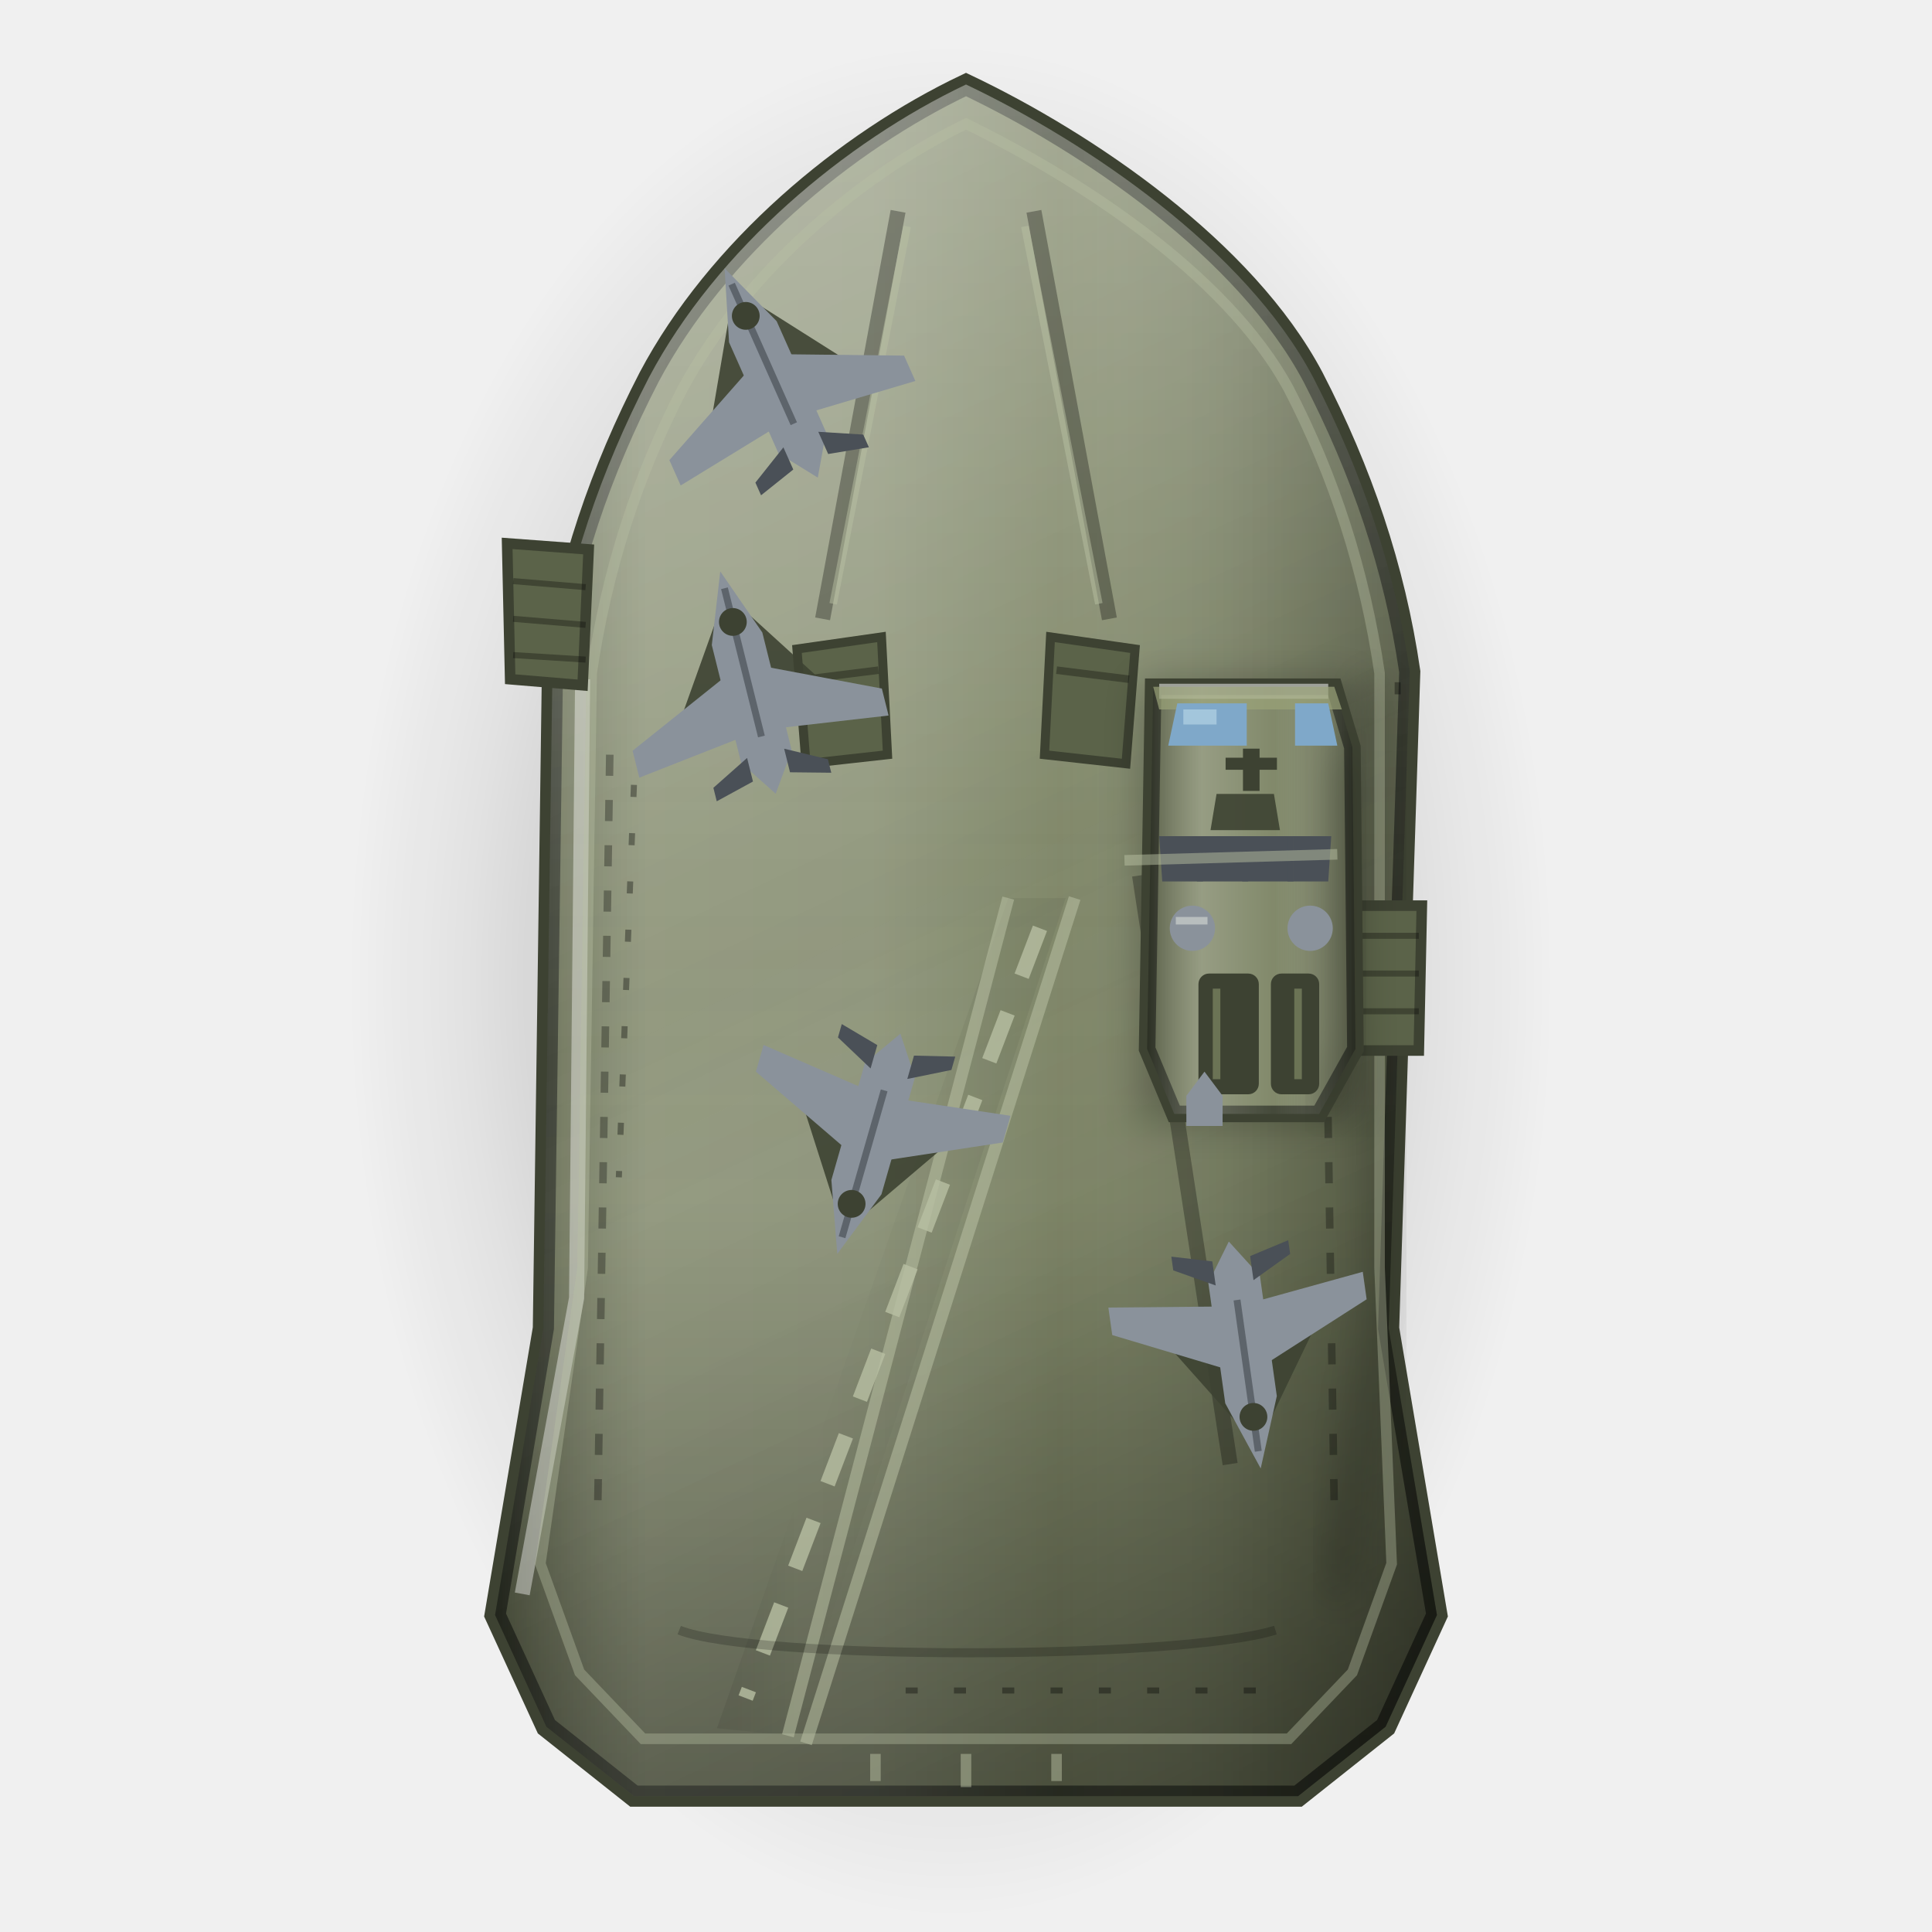
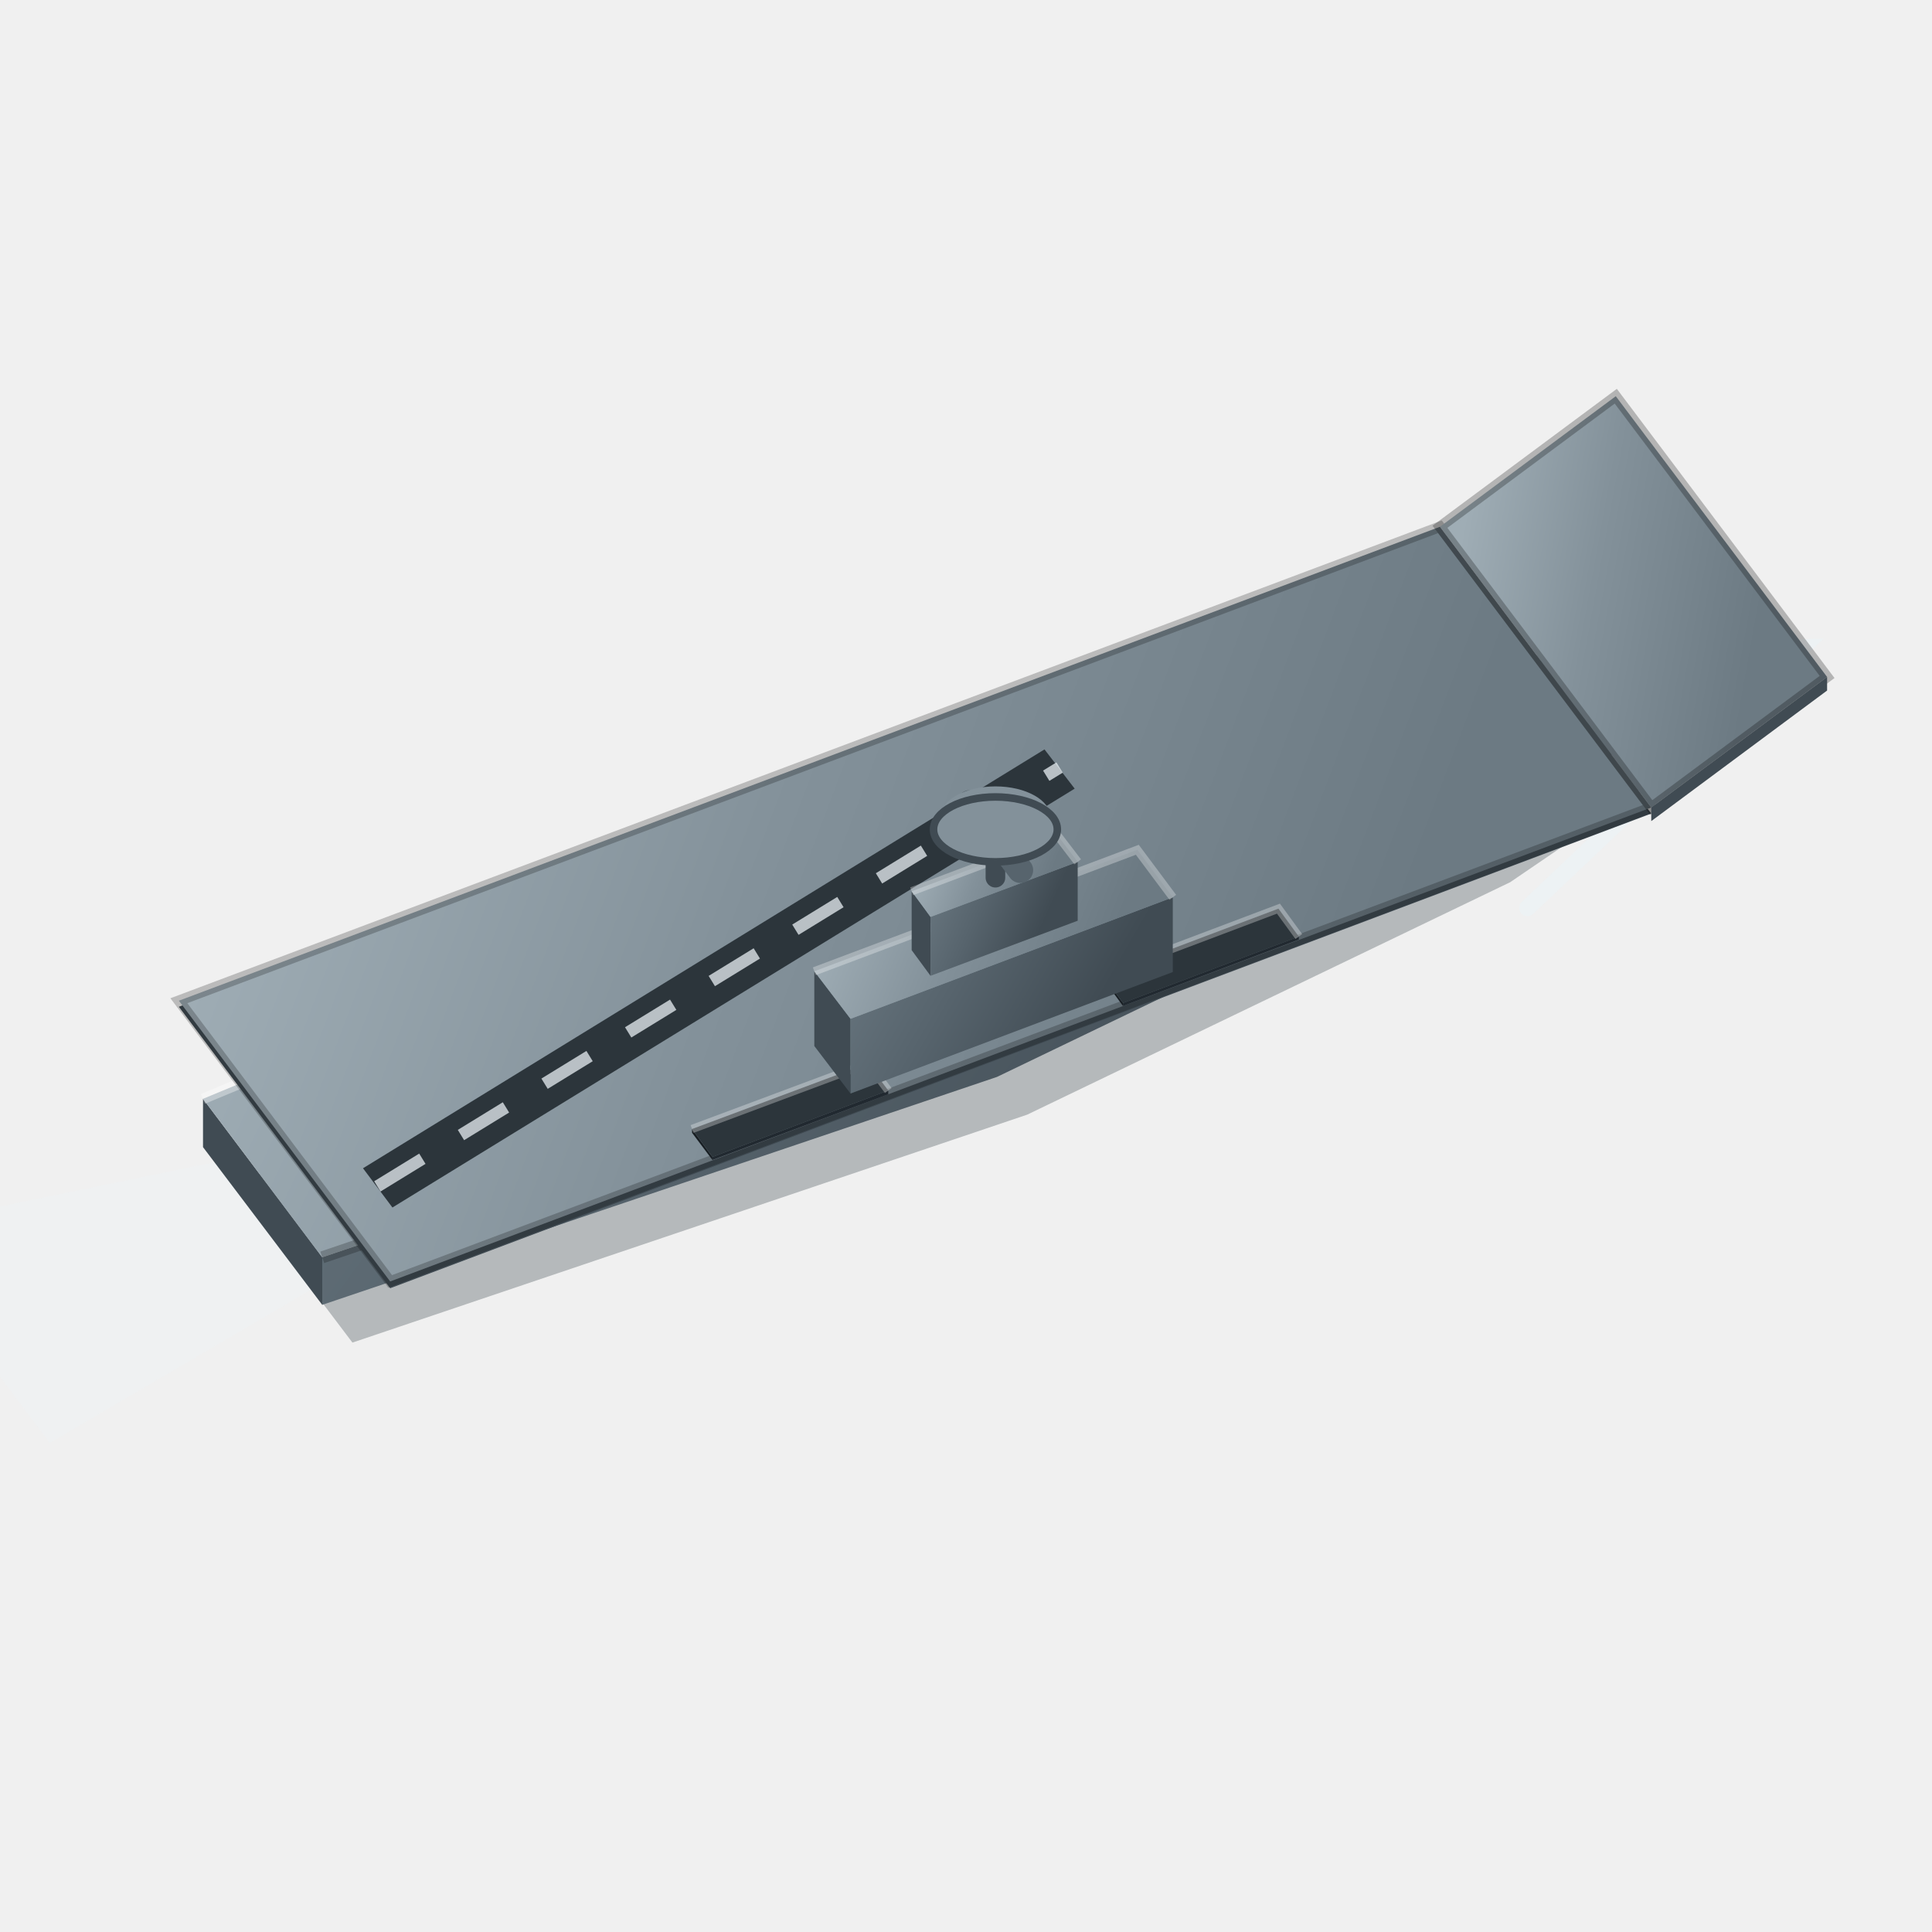
- <svg xmlns="http://www.w3.org/2000/svg" viewBox="0 0 128 128" width="128" height="128">
+ <svg xmlns="http://www.w3.org/2000/svg" viewBox="0 0 256 256">
  <defs>
-     <style>
-     .base{fill:#7c8464}.shade{fill:#5b6349}.dark{fill:#3d4232}.light{fill:#9aa378}.hi{fill:#b8bfa2}
-     .metal{fill:#6a7077}.metalS{fill:#8a929b}.metalL{fill:#4a5057}
-     .glass{fill:#7fa8c9}.glassL{fill:#a9cbdf}.rubber{fill:#2b2e28}
-   </style>
-     <filter id="f1" x="-40%" y="-40%" width="180%" height="180%">
-       <feGaussianBlur stdDeviation="1.3" />
-     </filter>
-     <filter id="f2" x="-60%" y="-60%" width="220%" height="220%">
-       <feGaussianBlur stdDeviation="2.4" />
-     </filter>
-     <radialGradient id="gs" cx=".5" cy=".5" r=".5">
-       <stop offset="0" stop-color="#000" stop-opacity=".36" />
-       <stop offset=".5" stop-color="#000" stop-opacity=".18" />
-       <stop offset=".8" stop-color="#000" stop-opacity=".06" />
-       <stop offset="1" stop-color="#000" stop-opacity="0" />
-     </radialGradient>
-     <linearGradient id="g1" gradientUnits="userSpaceOnUse" x1="33" y1="66" x2="95" y2="66">
-       <stop offset="0" stop-color="#000" stop-opacity=".28" />
-       <stop offset=".16" stop-color="#fff" stop-opacity=".18" />
-       <stop offset=".4" stop-color="#fff" stop-opacity=".16" />
-       <stop offset=".6" stop-color="#fff" stop-opacity=".02" />
-       <stop offset=".84" stop-color="#000" stop-opacity=".14" />
-       <stop offset="1" stop-color="#000" stop-opacity=".36" />
+     <linearGradient id="g-deck" x1="0.12" y1="0" x2="0.9" y2="0.15">
+       <stop offset="0" stop-color="#9fadb5" />
+       <stop offset="0.45" stop-color="#83919a" />
+       <stop offset="1" stop-color="#6c7a83" />
    </linearGradient>
-     <linearGradient id="g2" gradientUnits="userSpaceOnUse" x1="64" y1="6" x2="64" y2="119">
-       <stop offset="0" stop-color="#fff" stop-opacity=".2" />
-       <stop offset=".4" stop-color="#fff" stop-opacity=".04" />
-       <stop offset=".65" stop-color="#000" stop-opacity="0" />
-       <stop offset="1" stop-color="#000" stop-opacity=".26" />
+     <linearGradient id="g-side" x1="0" y1="0" x2="0.85" y2="0.3">
+       <stop offset="0" stop-color="#6c7a83" />
+       <stop offset="0.5" stop-color="#57646d" />
+       <stop offset="1" stop-color="#404b53" />
    </linearGradient>
-     <linearGradient id="g5" gradientUnits="userSpaceOnUse" x1="42" y1="12" x2="90" y2="114">
-       <stop offset="0" stop-color="#fff" stop-opacity=".14" />
-       <stop offset=".45" stop-color="#fff" stop-opacity="0" />
-       <stop offset=".75" stop-color="#000" stop-opacity=".08" />
-       <stop offset="1" stop-color="#000" stop-opacity=".24" />
-     </linearGradient>
-     <linearGradient id="g3" gradientUnits="userSpaceOnUse" x1="76" y1="60" x2="90" y2="60">
-       <stop offset="0" stop-color="#000" stop-opacity=".28" />
-       <stop offset=".26" stop-color="#fff" stop-opacity=".2" />
-       <stop offset=".6" stop-color="#fff" stop-opacity=".04" />
-       <stop offset="1" stop-color="#000" stop-opacity=".34" />
-     </linearGradient>
-     <radialGradient id="g6" cx=".4" cy=".34" r=".8">
-       <stop offset="0" stop-color="#fff" stop-opacity=".34" />
-       <stop offset=".45" stop-color="#fff" stop-opacity=".06" />
-       <stop offset="1" stop-color="#000" stop-opacity=".3" />
-     </radialGradient>
-     <linearGradient id="g4" gradientUnits="userSpaceOnUse" x1="40" y1="88" x2="66" y2="88">
-       <stop offset="0" stop-color="#000" stop-opacity=".18" />
-       <stop offset=".5" stop-color="#000" stop-opacity="0" />
-       <stop offset="1" stop-color="#000" stop-opacity=".05" />
+     <linearGradient id="g-metal" x1="0" y1="0" x2="0.3" y2="1">
+       <stop offset="0" stop-color="#dfe5ea" />
+       <stop offset="0.5" stop-color="#9aa4ad" />
+       <stop offset="1" stop-color="#5d666e" />
    </linearGradient>
  </defs>
-   <ellipse cx="63" cy="65" rx="40" ry="63" fill="url(#gs)" />
-   <path class="shade" d="M64 8 C55 12 46 20 41.5 30 L40.5 46 L40 100 L44 112 L52 118.8 L76 118.8 L84 112 L88 100 L87.5 46 L86.5 30 C82 20 73 12 64 8 Z" stroke="#3d4232" stroke-width="1.2" />
-   <path class="base" d="M64 5.6 C56 9.4 47.5 16.5 43 25 C39.8 31.2 37.6 37.6 36.6 44.5 L36 88 L32.8 107 L36.2 114.4 L42 119 L86 119 L91.8 114.4 L95.2 107 L92 88 L93.4 44.5 C92.4 37.6 90.2 31.2 87 25 C82.5 16.5 72 9.4 64 5.6 Z" stroke="#3d4232" stroke-width="1.4" />
-   <path d="M64 5.6 C56 9.4 47.5 16.5 43 25 C39.8 31.2 37.6 37.6 36.6 44.5 L36 88 L32.8 107 L36.2 114.4 L42 119 L86 119 L91.8 114.4 L95.2 107 L92 88 L93.4 44.5 C92.4 37.6 90.2 31.2 87 25 C82.5 16.5 72 9.4 64 5.6 Z" fill="url(#g1)" />
-   <path d="M64 5.6 C56 9.4 47.5 16.5 43 25 C39.8 31.2 37.6 37.6 36.6 44.5 L36 88 L32.8 107 L36.2 114.4 L42 119 L86 119 L91.8 114.4 L95.2 107 L92 88 L93.4 44.5 C92.4 37.6 90.2 31.2 87 25 C82.5 16.5 72 9.4 64 5.6 Z" fill="url(#g2)" />
-   <path d="M64 5.6 C56 9.4 47.5 16.5 43 25 C39.8 31.2 37.6 37.6 36.6 44.5 L36 88 L32.8 107 L36.2 114.4 L42 119 L86 119 L91.8 114.4 L95.2 107 L92 88 L93.4 44.5 C92.4 37.6 90.2 31.2 87 25 C82.5 16.5 72 9.4 64 5.6 Z" fill="url(#g5)" />
-   <path d="M38.6 45 L38.2 86 L34.6 105.6" stroke="#fff" stroke-width="1" opacity=".4" fill="none" />
-   <path d="M91.2 45 L91.8 86 L88.4 105.6" stroke="#000" stroke-width="1.6" opacity=".24" fill="none" filter="url(#f1)" />
-   <path d="M64 8.2 C57 11.6 49.4 18 45.2 25.8 C42.2 31.6 40.2 37.8 39.2 44.6 L38.6 84 L35.8 103.6 L38.4 110.8 L42.6 115.2 L85.4 115.2 L89.6 110.8 L92.2 103.6 L91.4 84 L91.4 44.6 C90.4 37.8 88.4 31.6 85.4 25.8 C81.2 18 71 11.6 64 8.2 Z" fill="none" stroke="#b8bfa2" stroke-width=".7" opacity=".38" />
-   <path d="M40.4 50 L39.6 100 M87.6 50 L88.4 100" stroke="#000" stroke-width=".5" stroke-dasharray="1.4 1.6" opacity=".3" fill="none" />
-   <path d="M66.8 59.5 L70.6 59.5 L52.5 115 L47.5 114.5 Z" fill="url(#g4)" />
-   <path d="M66.8 59.5 L52.2 115 M71.2 59.5 L53.4 115.5" stroke="#b8bfa2" stroke-width=".8" opacity=".55" fill="none" />
-   <path d="M68.9 61.5 L49.4 112.5" stroke="#b8bfa2" stroke-width="1" stroke-dasharray="3.4 2.6" opacity=".8" fill="none" />
-   <path d="M42 52 L41 78 M92.6 46 L92.6 44.5 M60 112 L84 112" stroke="#000" stroke-width=".4" stroke-dasharray=".8 2.4" opacity=".35" fill="none" />
-   <path d="M59.5 14 L54.5 41 M68.5 14 L73.5 41" stroke="#000" stroke-width="1" opacity=".3" fill="none" />
-   <path d="M60.1 15 L55.2 40 M67.9 15 L72.8 40" stroke="#b8bfa2" stroke-width=".5" opacity=".5" fill="none" />
-   <path d="M75.5 58 L81.5 97" stroke="#000" stroke-width="1" opacity=".28" fill="none" />
-   <path class="shade" d="M52.8 43 L58.4 42.2 L58.8 50 L53.4 50.6 Z" stroke="#3d4232" stroke-width=".6" />
-   <path class="shade" d="M69.6 42.2 L75.2 43 L74.6 50.6 L69.2 50 Z" stroke="#3d4232" stroke-width=".6" />
-   <path d="M53.4 45 L58.2 44.4 M70 44.4 L74.8 45" stroke="#000" stroke-width=".5" opacity=".3" fill="none" />
-   <path class="shade" d="M88.8 60 L94.2 60 L94 69.6 L88.8 69.6 Z" stroke="#3d4232" stroke-width=".7" />
-   <path d="M88.8 62 L94 62 M88.8 64.5 L94 64.5 M88.8 67 L94 67" stroke="#000" stroke-width=".4" opacity=".3" fill="none" />
-   <path class="shade" d="M33.6 36 L39 36.4 L38.6 45.4 L33.8 45 Z" stroke="#3d4232" stroke-width=".7" />
-   <path d="M34 38.5 L38.8 38.9 M34 41 L38.8 41.4 M34 43.4 L38.8 43.7" stroke="#000" stroke-width=".4" opacity=".3" fill="none" />
-   <path d="M75.6 45.1 L90 45.1 L90.2 74.4 L75.4 74.4 Z" fill="#000" opacity=".24" filter="url(#f1)" />
-   <path class="base" d="M76.4 45.5 L88.4 45.5 L89.6 49.5 L89.8 69.5 L87.4 73.8 L77.8 73.8 L76 69.5 Z" stroke="#3d4232" stroke-width="1.1" />
-   <path d="M76.4 45.5 L88.4 45.5 L89.6 49.5 L89.8 69.5 L87.4 73.8 L77.8 73.8 L76 69.5 Z" fill="url(#g3)" />
-   <path d="M76.8 45.8 L88 45.8" stroke="#fff" stroke-width="1" opacity=".5" fill="none" />
-   <path d="M89.4 50 L89.6 69 L87.4 73.4" stroke="#000" stroke-width="1.2" opacity=".26" fill="none" filter="url(#f1)" />
-   <path class="light" d="M76.4 45.5 L88.4 45.5 L88.9 47 L76.8 47 Z" opacity=".7" />
-   <path class="glass" d="M78 46.6 L82.6 46.6 L82.6 49.4 L77.4 49.4 Z M85.8 46.6 L88 46.6 L88.6 49.4 L85.8 49.4 Z" />
-   <path class="glassL" d="M78.4 47 L80.6 47 L80.6 48 L78.4 48 Z" opacity=".85" />
-   <path class="dark" d="M80.6 52.6 L84.4 52.6 L84.8 55 L80.2 55 Z" opacity=".9" />
-   <path class="metalL" d="M76.8 55.4 L88.2 55.4 L88 58.4 L77 58.4 Z" />
-   <path d="M79.5 55.4 L79.5 58.4 M82.5 55.4 L82.5 58.4 M85.5 55.4 L85.5 58.4" stroke="#4a5057" stroke-width=".4" opacity=".8" fill="none" />
-   <path d="M74.5 57 L88.6 56.6" stroke="#b8bfa2" stroke-width=".7" opacity=".5" fill="none" />
-   <path d="M82.9 49.6 L82.9 52.4" stroke="#3d4232" stroke-width="1.1" fill="none" />
-   <path d="M81.2 50.6 L84.6 50.6" stroke="#3d4232" stroke-width=".8" fill="none" />
-   <circle class="metalS" cx="79" cy="61.5" r="1.5" />
-   <circle class="metalS" cx="86.8" cy="61.5" r="1.5" />
-   <path d="M77.9 61 L80 61" stroke="#e6e9e2" stroke-width=".5" opacity=".5" fill="none" />
-   <rect class="dark" x="79.4" y="64.5" width="4" height="8" rx=".7" />
-   <rect class="dark" x="84.2" y="64.5" width="3.2" height="8" rx=".7" />
-   <path d="M80.6 65.5 L80.6 71.5 M86 65.5 L86 71.5" stroke="#9aa378" stroke-width=".5" opacity=".5" fill="none" />
-   <path class="metalS" d="M78.6 72.6 L79.8 71 L81 72.6 L81 74.6 L78.6 74.6 Z" />
-   <g transform="translate(51 24.5) rotate(-24) scale(1.15)">
-     <path class="dark" d="M-1 -3.6 L-4.6 1.8 L-1 1.8 Z M1 -3.6 L4.6 1.8 L1 1.8 Z" opacity=".9" />
-     <path class="metalS" d="M0 -6.4 L1.5 -2.4 L1.5 4.6 L0 6.8 L-1.5 4.6 L-1.5 -2.4 Z" />
-     <path class="metalS" d="M1.3 -0.4 L7.4 2.4 L7.4 4 L1.3 3.2 Z M-1.3 -0.4 L-7.4 2.4 L-7.4 4 L-1.3 3.2 Z" />
-     <path class="metalL" d="M1.1 4.4 L3.4 5.6 L3.4 6.4 L1.1 5.8 Z M-1.1 4.4 L-3.4 5.6 L-3.4 6.4 L-1.1 5.8 Z" />
-     <path d="M0 -5.4 L0 3.4" stroke="#4a5057" stroke-width=".4" opacity=".7" fill="none" />
-     <circle class="dark" cx="0" cy="-3.4" r=".8" />
-   </g>
-   <g transform="translate(49.5 45) rotate(-14) scale(1.15)">
-     <path class="dark" d="M-1 -3.6 L-4.6 1.8 L-1 1.8 Z M1 -3.6 L4.6 1.8 L1 1.8 Z" opacity=".9" />
-     <path class="metalS" d="M0 -6.4 L1.5 -2.4 L1.5 4.6 L0 6.8 L-1.5 4.6 L-1.5 -2.4 Z" />
-     <path class="metalS" d="M1.3 -0.4 L7.4 2.4 L7.4 4 L1.3 3.2 Z M-1.3 -0.4 L-7.4 2.4 L-7.4 4 L-1.3 3.2 Z" />
-     <path class="metalL" d="M1.1 4.4 L3.4 5.6 L3.4 6.4 L1.1 5.8 Z M-1.1 4.4 L-3.4 5.6 L-3.4 6.4 L-1.1 5.8 Z" />
-     <path d="M0 -5.4 L0 3.4" stroke="#4a5057" stroke-width=".4" opacity=".7" fill="none" />
-     <circle class="dark" cx="0" cy="-3.4" r=".8" />
-   </g>
-   <g transform="translate(57.5 76) rotate(196) scale(1.15)">
-     <path class="dark" d="M-1 -3.6 L-4.6 1.8 L-1 1.8 Z M1 -3.6 L4.6 1.8 L1 1.8 Z" opacity=".9" />
-     <path class="metalS" d="M0 -6.4 L1.5 -2.4 L1.5 4.6 L0 6.8 L-1.5 4.6 L-1.5 -2.4 Z" />
-     <path class="metalS" d="M1.3 -0.4 L7.4 2.4 L7.4 4 L1.3 3.2 Z M-1.3 -0.4 L-7.4 2.4 L-7.4 4 L-1.3 3.2 Z" />
-     <path class="metalL" d="M1.1 4.4 L3.4 5.6 L3.4 6.4 L1.1 5.8 Z M-1.1 4.4 L-3.4 5.6 L-3.4 6.4 L-1.1 5.8 Z" />
-     <path d="M0 -5.4 L0 3.4" stroke="#4a5057" stroke-width=".4" opacity=".7" fill="none" />
-     <circle class="dark" cx="0" cy="-3.4" r=".8" />
-   </g>
-   <g transform="translate(82.5 90) rotate(172) scale(1.15)">
-     <path class="dark" d="M-1 -3.6 L-4.6 1.8 L-1 1.8 Z M1 -3.6 L4.6 1.8 L1 1.8 Z" opacity=".9" />
-     <path class="metalS" d="M0 -6.4 L1.5 -2.4 L1.5 4.6 L0 6.8 L-1.5 4.6 L-1.5 -2.4 Z" />
-     <path class="metalS" d="M1.3 -0.4 L7.4 2.4 L7.4 4 L1.3 3.2 Z M-1.3 -0.4 L-7.4 2.4 L-7.4 4 L-1.3 3.2 Z" />
-     <path class="metalL" d="M1.1 4.4 L3.4 5.6 L3.4 6.4 L1.1 5.8 Z M-1.1 4.4 L-3.4 5.6 L-3.4 6.4 L-1.1 5.8 Z" />
-     <path d="M0 -5.4 L0 3.4" stroke="#4a5057" stroke-width=".4" opacity=".7" fill="none" />
-     <circle class="dark" cx="0" cy="-3.4" r=".8" />
-   </g>
-   <path d="M58 116.2 L58 118 M64 116.2 L64 118.4 M70 116.2 L70 118" stroke="#b8bfa2" stroke-width=".7" opacity=".5" fill="none" />
-   <path d="M45 108 C50 110 78 110 84.5 108" stroke="#000" stroke-width=".6" opacity=".2" fill="none" />
+   <path d="M26.9 152.0 L42.7 172.9 L132.1 142.7 L196.1 111.9 L229.1 89.4 L184.3 96.2 L112.4 116.5 Z" fill="#0a1a22" opacity="0.26" transform="translate(4,5)" />
+   <path d="M32.8 153.1 L44.6 168.9 L6.6 191.2 L-14.7 162.9 Z" fill="#eaf4f9" opacity="0.20" />
+   <path d="M202.4 120.3 L238.8 85.8 L178.0 87.8" fill="none" stroke="#eaf4f9" stroke-opacity="0.5" stroke-width="2.2" stroke-linecap="round" />
+   <path d="M42.7 172.9 L132.1 142.7 L196.1 111.9 L229.1 89.4 L229.1 83.0 L196.1 105.5 L132.1 136.3 L42.7 166.6 Z" fill="url(#g-side)" />
+   <path d="M26.9 152.0 L42.7 172.9 L42.7 166.6 L26.9 145.6 Z" fill="#404b53" />
+   <path d="M26.9 145.6 L42.7 166.6 L132.1 136.3 L196.1 105.5 L229.1 83.0 L184.3 89.8 L112.4 110.1 Z" fill="url(#g-deck)" />
+   <path d="M26.9 145.6 L112.4 110.1 L184.3 89.8 L229.1 83.0" fill="none" stroke="#ffffff" stroke-opacity="0.35" stroke-width="1.4" />
+   <path d="M42.7 166.6 L132.1 136.3 L196.1 105.5 L229.1 83.0" fill="none" stroke="#000000" stroke-opacity="0.22" stroke-width="1.6" />
+   <path d="M23.7 133.4 L190.8 70.6 L218.8 107.8 L51.7 170.7 Z" fill="#404b53" />
+   <path d="M23.7 132.6 L190.8 69.8 L218.8 107.0 L51.7 169.8 Z" fill="url(#g-deck)" />
+   <path d="M23.7 132.6 L190.8 69.8 L218.8 107.0 L51.7 169.8 Z" fill="none" stroke="#000000" stroke-opacity="0.22" stroke-width="1.4" />
+   <path d="M48.1 154.8 L138.4 99.3 L142.4 104.5 L52.0 160.0 Z" fill="#2c353b" />
+   <path d="M50.0 157.2 L140.4 101.7" fill="none" stroke="#e8eef2" stroke-opacity="0.75" stroke-width="1.6" stroke-dasharray="7 6" />
+   <path d="M190.8 69.8 L214.1 52.5 L242.1 89.7 L218.8 107.0 Z" fill="url(#g-deck)" />
+   <path d="M190.8 69.8 L214.1 52.5 L242.1 89.7 L218.8 107.0 Z" fill="none" stroke="#000000" stroke-opacity="0.25" stroke-width="1.4" />
+   <path d="M218.8 108.8 L242.1 91.5 L242.1 89.7 L218.8 107.0 Z" fill="#404b53" />
+   <path d="M91.7 150.1 L94.4 153.7 L94.4 153.3 L91.7 149.6 Z" fill="#181e23" />
+   <path d="M94.4 153.7 L117.7 145.0 L117.7 144.5 L94.4 153.3 Z" fill="#212930" />
+   <path d="M91.7 149.6 L115.0 140.9 L117.7 144.5 L94.4 153.3 Z" fill="#2c353b" />
+   <path d="M91.7 149.6 L115.0 140.9 L117.7 144.5" fill="none" stroke="#ffffff" stroke-opacity="0.30" stroke-width="1.1" />
+   <path d="M146.1 129.6 L148.8 133.3 L148.8 132.9 L146.1 129.2 Z" fill="#181e23" />
+   <path d="M148.8 133.3 L172.1 124.5 L172.1 124.1 L148.8 132.9 Z" fill="#212930" />
+   <path d="M146.1 129.2 L169.4 120.4 L172.1 124.1 L148.8 132.9 Z" fill="#2c353b" />
+   <path d="M146.1 129.2 L169.4 120.4 L172.1 124.1" fill="none" stroke="#ffffff" stroke-opacity="0.30" stroke-width="1.1" />
+   <path d="M107.9 138.6 L112.7 144.9 L112.7 135.0 L107.9 128.7 Z" fill="#404b53" />
+   <path d="M112.7 144.9 L155.4 128.8 L155.4 118.9 L112.7 135.0 Z" fill="url(#g-side)" />
+   <path d="M107.9 128.7 L150.7 112.6 L155.4 118.9 L112.7 135.0 Z" fill="url(#g-deck)" />
+   <path d="M107.9 128.7 L150.7 112.6 L155.4 118.9" fill="none" stroke="#ffffff" stroke-opacity="0.30" stroke-width="1.1" />
+   <path d="M120.8 125.9 L123.3 129.3 L123.3 121.5 L120.8 118.1 Z" fill="#404b53" />
+   <path d="M123.3 129.3 L142.8 122.0 L142.8 114.2 L123.3 121.5 Z" fill="url(#g-side)" />
+   <path d="M120.8 118.1 L140.2 110.8 L142.8 114.2 L123.3 121.5 Z" fill="url(#g-deck)" />
+   <path d="M120.8 118.1 L140.2 110.8 L142.8 114.2" fill="none" stroke="#ffffff" stroke-opacity="0.30" stroke-width="1.1" />
+   <path d="M131.9 116.3 L131.9 106.4" fill="none" stroke="#404b53" stroke-width="2.6" stroke-linecap="round" />
+   <path d="M128.5 106.4 L135.2 115.3" fill="none" stroke="#57646d" stroke-width="3.4" stroke-linecap="round" />
+   <ellipse cx="131.9" cy="108.3" rx="7.3" ry="4.1" fill="#83919a" />
+   <ellipse cx="131.9" cy="109.9" rx="8.2" ry="4.3" fill="#83919a" stroke="#404b53" stroke-width="1" />
</svg>
